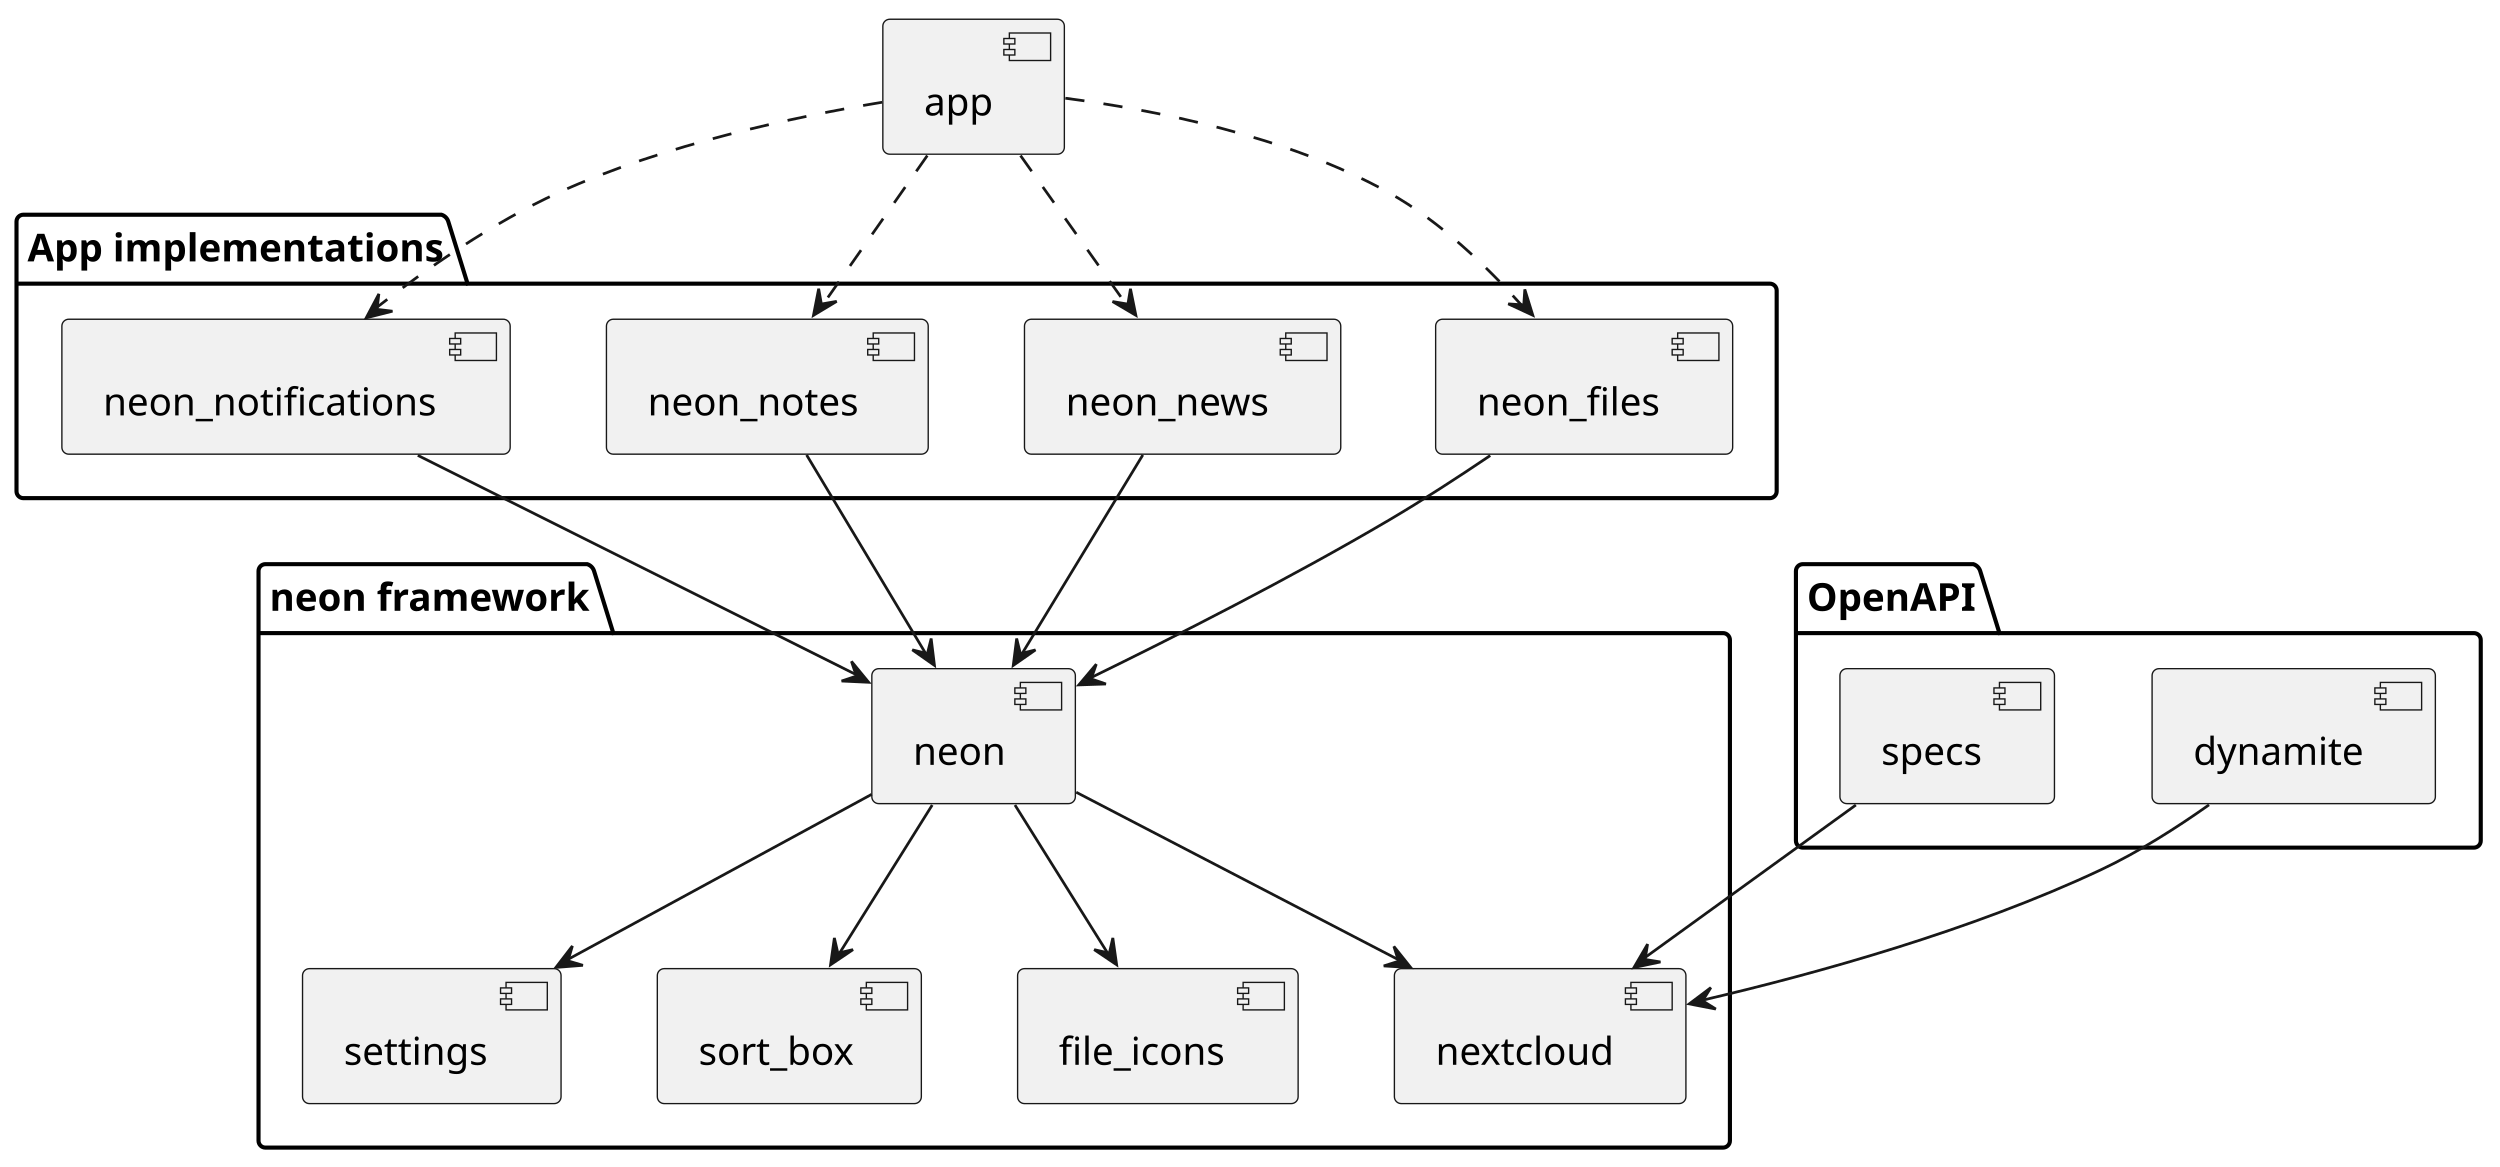
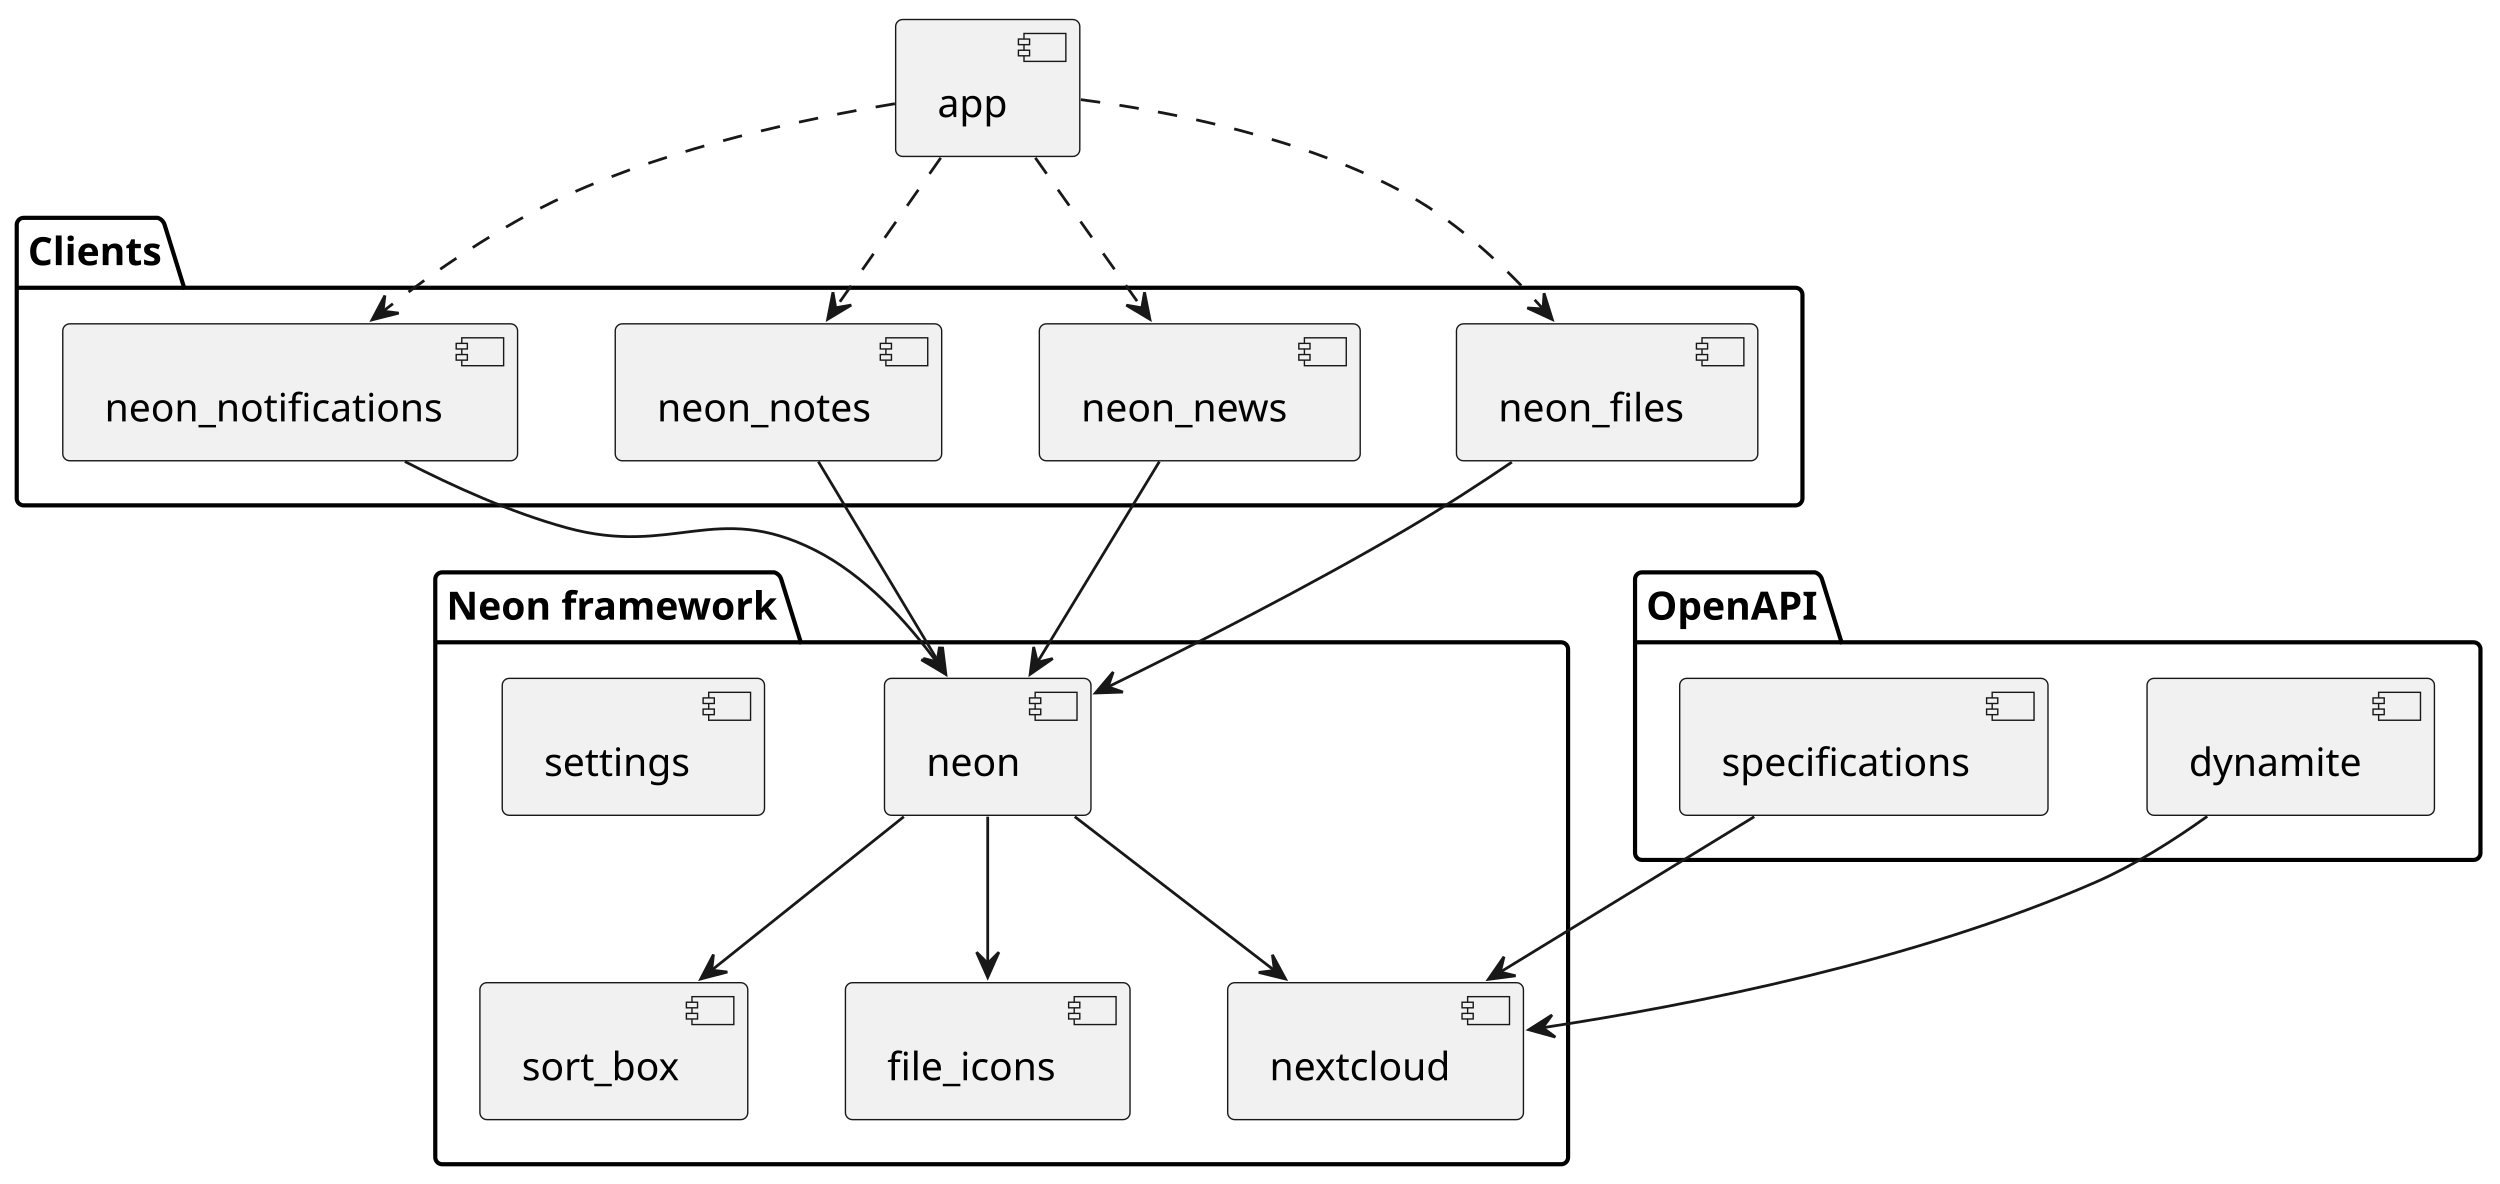
- <svg xmlns="http://www.w3.org/2000/svg" contentStyleType="text/css" height="424px" preserveAspectRatio="none" style="width:909px;height:424px;background:#FFFFFF;" version="1.1" viewBox="0 0 909 424" width="909px" zoomAndPan="magnify">
+ <svg xmlns="http://www.w3.org/2000/svg" contentStyleType="text/css" height="424px" preserveAspectRatio="none" style="width:896px;height:424px;background:#FFFFFF;" version="1.1" viewBox="0 0 896 424" width="896px" zoomAndPan="magnify">
  <defs />
  <g>
-     <g id="cluster_neon framework">
-       <path d="M96.5,205.13 L213.5,205.13 A3.75,3.75 0 0 1 216,207.63 L223,230.198 L626.5,230.198 A2.5,2.5 0 0 1 629,232.698 L629,414.77 A2.5,2.5 0 0 1 626.5,417.27 L96.5,417.27 A2.5,2.5 0 0 1 94,414.77 L94,207.63 A2.5,2.5 0 0 1 96.5,205.13 " fill="none" style="stroke:#000000;stroke-width:1.5;" />
-       <line style="stroke:#000000;stroke-width:1.5;" x1="94" x2="223" y1="230.198" y2="230.198" />
-       <text fill="#000000" font-family="sans-serif" font-size="14" font-weight="bold" lengthAdjust="spacing" textLength="116" x="98" y="222.096">neon framework</text>
+     <g id="cluster_Neon framework">
+       <path d="M158.5,205.13 L277.5,205.13 A3.75,3.75 0 0 1 280,207.63 L287,230.198 L559.5,230.198 A2.5,2.5 0 0 1 562,232.698 L562,414.77 A2.5,2.5 0 0 1 559.5,417.27 L158.5,417.27 A2.5,2.5 0 0 1 156,414.77 L156,207.63 A2.5,2.5 0 0 1 158.5,205.13 " fill="none" style="stroke:#000000;stroke-width:1.5;" />
+       <line style="stroke:#000000;stroke-width:1.5;" x1="156" x2="287" y1="230.198" y2="230.198" />
+       <text fill="#000000" font-family="sans-serif" font-size="14" font-weight="bold" lengthAdjust="spacing" textLength="118" x="160" y="222.096">Neon framework</text>
    </g>
-     <g id="cluster_App implementations">
-       <path d="M8.5,78.07 L160.5,78.07 A3.75,3.75 0 0 1 163,80.57 L170,103.138 L643.5,103.138 A2.5,2.5 0 0 1 646,105.638 L646,178.63 A2.5,2.5 0 0 1 643.5,181.13 L8.5,181.13 A2.5,2.5 0 0 1 6,178.63 L6,80.57 A2.5,2.5 0 0 1 8.5,78.07 " fill="none" style="stroke:#000000;stroke-width:1.5;" />
-       <line style="stroke:#000000;stroke-width:1.5;" x1="6" x2="170" y1="103.138" y2="103.138" />
-       <text fill="#000000" font-family="sans-serif" font-size="14" font-weight="bold" lengthAdjust="spacing" textLength="151" x="10" y="95.036">App implementations</text>
+     <g id="cluster_Clients">
+       <path d="M8.5,78.07 L56.5,78.07 A3.75,3.75 0 0 1 59,80.57 L66,103.138 L643.5,103.138 A2.5,2.5 0 0 1 646,105.638 L646,178.63 A2.5,2.5 0 0 1 643.5,181.13 L8.5,181.13 A2.5,2.5 0 0 1 6,178.63 L6,80.57 A2.5,2.5 0 0 1 8.5,78.07 " fill="none" style="stroke:#000000;stroke-width:1.5;" />
+       <line style="stroke:#000000;stroke-width:1.5;" x1="6" x2="66" y1="103.138" y2="103.138" />
+       <text fill="#000000" font-family="sans-serif" font-size="14" font-weight="bold" lengthAdjust="spacing" textLength="47" x="10" y="95.036">Clients</text>
    </g>
    <g id="cluster_OpenAPI">
-       <path d="M655.5,205.13 L717.5,205.13 A3.75,3.75 0 0 1 720,207.63 L727,230.198 L899.5,230.198 A2.5,2.5 0 0 1 902,232.698 L902,305.7 A2.5,2.5 0 0 1 899.5,308.2 L655.5,308.2 A2.5,2.5 0 0 1 653,305.7 L653,207.63 A2.5,2.5 0 0 1 655.5,205.13 " fill="none" style="stroke:#000000;stroke-width:1.5;" />
-       <line style="stroke:#000000;stroke-width:1.5;" x1="653" x2="727" y1="230.198" y2="230.198" />
-       <text fill="#000000" font-family="sans-serif" font-size="14" font-weight="bold" lengthAdjust="spacing" textLength="61" x="657" y="222.096">OpenAPI</text>
+       <path d="M588.5,205.13 L650.5,205.13 A3.75,3.75 0 0 1 653,207.63 L660,230.198 L886.5,230.198 A2.5,2.5 0 0 1 889,232.698 L889,305.7 A2.5,2.5 0 0 1 886.5,308.2 L588.5,308.2 A2.5,2.5 0 0 1 586,305.7 L586,207.63 A2.5,2.5 0 0 1 588.5,205.13 " fill="none" style="stroke:#000000;stroke-width:1.5;" />
+       <line style="stroke:#000000;stroke-width:1.5;" x1="586" x2="660" y1="230.198" y2="230.198" />
+       <text fill="#000000" font-family="sans-serif" font-size="14" font-weight="bold" lengthAdjust="spacing" textLength="61" x="590" y="222.096">OpenAPI</text>
    </g>
    <g id="elem_neon">
      <rect fill="#F1F1F1" height="49.068" rx="2.5" ry="2.5" style="stroke:#181818;stroke-width:0.5;" width="74" x="317" y="243.13" />
      <rect fill="#F1F1F1" height="10" style="stroke:#181818;stroke-width:0.5;" width="15" x="371" y="248.13" />
      <rect fill="#F1F1F1" height="2" style="stroke:#181818;stroke-width:0.5;" width="4" x="369" y="250.13" />
      <rect fill="#F1F1F1" height="2" style="stroke:#181818;stroke-width:0.5;" width="4" x="369" y="254.13" />
      <text fill="#000000" font-family="sans-serif" font-size="14" lengthAdjust="spacing" textLength="34" x="332" y="278.096">neon</text>
    </g>
    <g id="elem_nextcloud">
-       <rect fill="#F1F1F1" height="49.068" rx="2.5" ry="2.5" style="stroke:#181818;stroke-width:0.5;" width="106" x="507" y="352.2" />
-       <rect fill="#F1F1F1" height="10" style="stroke:#181818;stroke-width:0.5;" width="15" x="593" y="357.2" />
-       <rect fill="#F1F1F1" height="2" style="stroke:#181818;stroke-width:0.5;" width="4" x="591" y="359.2" />
-       <rect fill="#F1F1F1" height="2" style="stroke:#181818;stroke-width:0.5;" width="4" x="591" y="363.2" />
-       <text fill="#000000" font-family="sans-serif" font-size="14" lengthAdjust="spacing" textLength="66" x="522" y="387.166">nextcloud</text>
+       <rect fill="#F1F1F1" height="49.068" rx="2.5" ry="2.5" style="stroke:#181818;stroke-width:0.5;" width="106" x="440" y="352.2" />
+       <rect fill="#F1F1F1" height="10" style="stroke:#181818;stroke-width:0.5;" width="15" x="526" y="357.2" />
+       <rect fill="#F1F1F1" height="2" style="stroke:#181818;stroke-width:0.5;" width="4" x="524" y="359.2" />
+       <rect fill="#F1F1F1" height="2" style="stroke:#181818;stroke-width:0.5;" width="4" x="524" y="363.2" />
+       <text fill="#000000" font-family="sans-serif" font-size="14" lengthAdjust="spacing" textLength="66" x="455" y="387.166">nextcloud</text>
    </g>
    <g id="elem_settings">
-       <rect fill="#F1F1F1" height="49.068" rx="2.5" ry="2.5" style="stroke:#181818;stroke-width:0.5;" width="94" x="110" y="352.2" />
-       <rect fill="#F1F1F1" height="10" style="stroke:#181818;stroke-width:0.5;" width="15" x="184" y="357.2" />
-       <rect fill="#F1F1F1" height="2" style="stroke:#181818;stroke-width:0.5;" width="4" x="182" y="359.2" />
-       <rect fill="#F1F1F1" height="2" style="stroke:#181818;stroke-width:0.5;" width="4" x="182" y="363.2" />
-       <text fill="#000000" font-family="sans-serif" font-size="14" lengthAdjust="spacing" textLength="54" x="125" y="387.166">settings</text>
+       <rect fill="#F1F1F1" height="49.068" rx="2.5" ry="2.5" style="stroke:#181818;stroke-width:0.5;" width="94" x="180" y="243.13" />
+       <rect fill="#F1F1F1" height="10" style="stroke:#181818;stroke-width:0.5;" width="15" x="254" y="248.13" />
+       <rect fill="#F1F1F1" height="2" style="stroke:#181818;stroke-width:0.5;" width="4" x="252" y="250.13" />
+       <rect fill="#F1F1F1" height="2" style="stroke:#181818;stroke-width:0.5;" width="4" x="252" y="254.13" />
+       <text fill="#000000" font-family="sans-serif" font-size="14" lengthAdjust="spacing" textLength="54" x="195" y="278.096">settings</text>
    </g>
    <g id="elem_sort_box">
-       <rect fill="#F1F1F1" height="49.068" rx="2.5" ry="2.5" style="stroke:#181818;stroke-width:0.5;" width="96" x="239" y="352.2" />
-       <rect fill="#F1F1F1" height="10" style="stroke:#181818;stroke-width:0.5;" width="15" x="315" y="357.2" />
-       <rect fill="#F1F1F1" height="2" style="stroke:#181818;stroke-width:0.5;" width="4" x="313" y="359.2" />
-       <rect fill="#F1F1F1" height="2" style="stroke:#181818;stroke-width:0.5;" width="4" x="313" y="363.2" />
-       <text fill="#000000" font-family="sans-serif" font-size="14" lengthAdjust="spacing" textLength="56" x="254" y="387.166">sort_box</text>
+       <rect fill="#F1F1F1" height="49.068" rx="2.5" ry="2.5" style="stroke:#181818;stroke-width:0.5;" width="96" x="172" y="352.2" />
+       <rect fill="#F1F1F1" height="10" style="stroke:#181818;stroke-width:0.5;" width="15" x="248" y="357.2" />
+       <rect fill="#F1F1F1" height="2" style="stroke:#181818;stroke-width:0.5;" width="4" x="246" y="359.2" />
+       <rect fill="#F1F1F1" height="2" style="stroke:#181818;stroke-width:0.5;" width="4" x="246" y="363.2" />
+       <text fill="#000000" font-family="sans-serif" font-size="14" lengthAdjust="spacing" textLength="56" x="187" y="387.166">sort_box</text>
    </g>
    <g id="elem_file_icons">
-       <rect fill="#F1F1F1" height="49.068" rx="2.5" ry="2.5" style="stroke:#181818;stroke-width:0.5;" width="102" x="370" y="352.2" />
-       <rect fill="#F1F1F1" height="10" style="stroke:#181818;stroke-width:0.5;" width="15" x="452" y="357.2" />
-       <rect fill="#F1F1F1" height="2" style="stroke:#181818;stroke-width:0.5;" width="4" x="450" y="359.2" />
-       <rect fill="#F1F1F1" height="2" style="stroke:#181818;stroke-width:0.5;" width="4" x="450" y="363.2" />
-       <text fill="#000000" font-family="sans-serif" font-size="14" lengthAdjust="spacing" textLength="62" x="385" y="387.166">file_icons</text>
+       <rect fill="#F1F1F1" height="49.068" rx="2.5" ry="2.5" style="stroke:#181818;stroke-width:0.5;" width="102" x="303" y="352.2" />
+       <rect fill="#F1F1F1" height="10" style="stroke:#181818;stroke-width:0.5;" width="15" x="385" y="357.2" />
+       <rect fill="#F1F1F1" height="2" style="stroke:#181818;stroke-width:0.5;" width="4" x="383" y="359.2" />
+       <rect fill="#F1F1F1" height="2" style="stroke:#181818;stroke-width:0.5;" width="4" x="383" y="363.2" />
+       <text fill="#000000" font-family="sans-serif" font-size="14" lengthAdjust="spacing" textLength="62" x="318" y="387.166">file_icons</text>
    </g>
    <g id="elem_neon_files">
      <rect fill="#F1F1F1" height="49.068" rx="2.5" ry="2.5" style="stroke:#181818;stroke-width:0.5;" width="108" x="522" y="116.07" />
      <rect fill="#F1F1F1" height="10" style="stroke:#181818;stroke-width:0.5;" width="15" x="610" y="121.07" />
      <rect fill="#F1F1F1" height="2" style="stroke:#181818;stroke-width:0.5;" width="4" x="608" y="123.07" />
      <rect fill="#F1F1F1" height="2" style="stroke:#181818;stroke-width:0.5;" width="4" x="608" y="127.07" />
      <text fill="#000000" font-family="sans-serif" font-size="14" lengthAdjust="spacing" textLength="68" x="537" y="151.036">neon_files</text>
    </g>
    <g id="elem_neon_news">
      <rect fill="#F1F1F1" height="49.068" rx="2.5" ry="2.5" style="stroke:#181818;stroke-width:0.5;" width="115" x="372.5" y="116.07" />
      <rect fill="#F1F1F1" height="10" style="stroke:#181818;stroke-width:0.5;" width="15" x="467.5" y="121.07" />
      <rect fill="#F1F1F1" height="2" style="stroke:#181818;stroke-width:0.5;" width="4" x="465.5" y="123.07" />
      <rect fill="#F1F1F1" height="2" style="stroke:#181818;stroke-width:0.5;" width="4" x="465.5" y="127.07" />
      <text fill="#000000" font-family="sans-serif" font-size="14" lengthAdjust="spacing" textLength="75" x="387.5" y="151.036">neon_news</text>
    </g>
    <g id="elem_neon_notes">
      <rect fill="#F1F1F1" height="49.068" rx="2.5" ry="2.5" style="stroke:#181818;stroke-width:0.5;" width="117" x="220.5" y="116.07" />
      <rect fill="#F1F1F1" height="10" style="stroke:#181818;stroke-width:0.5;" width="15" x="317.5" y="121.07" />
      <rect fill="#F1F1F1" height="2" style="stroke:#181818;stroke-width:0.5;" width="4" x="315.5" y="123.07" />
      <rect fill="#F1F1F1" height="2" style="stroke:#181818;stroke-width:0.5;" width="4" x="315.5" y="127.07" />
      <text fill="#000000" font-family="sans-serif" font-size="14" lengthAdjust="spacing" textLength="77" x="235.5" y="151.036">neon_notes</text>
    </g>
    <g id="elem_neon_notifications">
      <rect fill="#F1F1F1" height="49.068" rx="2.5" ry="2.5" style="stroke:#181818;stroke-width:0.5;" width="163" x="22.5" y="116.07" />
      <rect fill="#F1F1F1" height="10" style="stroke:#181818;stroke-width:0.5;" width="15" x="165.5" y="121.07" />
      <rect fill="#F1F1F1" height="2" style="stroke:#181818;stroke-width:0.5;" width="4" x="163.5" y="123.07" />
      <rect fill="#F1F1F1" height="2" style="stroke:#181818;stroke-width:0.5;" width="4" x="163.5" y="127.07" />
      <text fill="#000000" font-family="sans-serif" font-size="14" lengthAdjust="spacing" textLength="123" x="37.5" y="151.036">neon_notifications</text>
    </g>
    <g id="elem_dynamite">
-       <rect fill="#F1F1F1" height="49.068" rx="2.5" ry="2.5" style="stroke:#181818;stroke-width:0.5;" width="103" x="782.5" y="243.13" />
-       <rect fill="#F1F1F1" height="10" style="stroke:#181818;stroke-width:0.5;" width="15" x="865.5" y="248.13" />
-       <rect fill="#F1F1F1" height="2" style="stroke:#181818;stroke-width:0.5;" width="4" x="863.5" y="250.13" />
-       <rect fill="#F1F1F1" height="2" style="stroke:#181818;stroke-width:0.5;" width="4" x="863.5" y="254.13" />
-       <text fill="#000000" font-family="sans-serif" font-size="14" lengthAdjust="spacing" textLength="63" x="797.5" y="278.096">dynamite</text>
+       <rect fill="#F1F1F1" height="49.068" rx="2.5" ry="2.5" style="stroke:#181818;stroke-width:0.5;" width="103" x="769.5" y="243.13" />
+       <rect fill="#F1F1F1" height="10" style="stroke:#181818;stroke-width:0.5;" width="15" x="852.5" y="248.13" />
+       <rect fill="#F1F1F1" height="2" style="stroke:#181818;stroke-width:0.5;" width="4" x="850.5" y="250.13" />
+       <rect fill="#F1F1F1" height="2" style="stroke:#181818;stroke-width:0.5;" width="4" x="850.5" y="254.13" />
+       <text fill="#000000" font-family="sans-serif" font-size="14" lengthAdjust="spacing" textLength="63" x="784.5" y="278.096">dynamite</text>
    </g>
-     <g id="elem_specs">
-       <rect fill="#F1F1F1" height="49.068" rx="2.5" ry="2.5" style="stroke:#181818;stroke-width:0.5;" width="78" x="669" y="243.13" />
-       <rect fill="#F1F1F1" height="10" style="stroke:#181818;stroke-width:0.5;" width="15" x="727" y="248.13" />
-       <rect fill="#F1F1F1" height="2" style="stroke:#181818;stroke-width:0.5;" width="4" x="725" y="250.13" />
-       <rect fill="#F1F1F1" height="2" style="stroke:#181818;stroke-width:0.5;" width="4" x="725" y="254.13" />
-       <text fill="#000000" font-family="sans-serif" font-size="14" lengthAdjust="spacing" textLength="38" x="684" y="278.096">specs</text>
+     <g id="elem_specifications">
+       <rect fill="#F1F1F1" height="49.068" rx="2.5" ry="2.5" style="stroke:#181818;stroke-width:0.5;" width="132" x="602" y="243.13" />
+       <rect fill="#F1F1F1" height="10" style="stroke:#181818;stroke-width:0.5;" width="15" x="714" y="248.13" />
+       <rect fill="#F1F1F1" height="2" style="stroke:#181818;stroke-width:0.5;" width="4" x="712" y="250.13" />
+       <rect fill="#F1F1F1" height="2" style="stroke:#181818;stroke-width:0.5;" width="4" x="712" y="254.13" />
+       <text fill="#000000" font-family="sans-serif" font-size="14" lengthAdjust="spacing" textLength="92" x="617" y="278.096">specifications</text>
    </g>
    <g id="elem_app">
      <rect fill="#F1F1F1" height="49.068" rx="2.5" ry="2.5" style="stroke:#181818;stroke-width:0.5;" width="66" x="321" y="7" />
      <rect fill="#F1F1F1" height="10" style="stroke:#181818;stroke-width:0.5;" width="15" x="367" y="12" />
      <rect fill="#F1F1F1" height="2" style="stroke:#181818;stroke-width:0.5;" width="4" x="365" y="14" />
      <rect fill="#F1F1F1" height="2" style="stroke:#181818;stroke-width:0.5;" width="4" x="365" y="18" />
      <text fill="#000000" font-family="sans-serif" font-size="14" lengthAdjust="spacing" textLength="26" x="336" y="41.966">app</text>
    </g>
    <g id="link_app_neon_files">
-       <path d="M387.36,35.71 C419.26,39.9 467.85,49.32 505,70.07 C523.57,80.43 540.71,96.94 553.5,111.26 " fill="none" id="app-to-neon_files" style="stroke:#181818;stroke-width:1.0;stroke-dasharray:7.0,7.0;" />
-       <polygon fill="#181818" points="557.33,114.63,554.416,105.222,554.038,110.866,548.394,110.488,557.33,114.63" style="stroke:#181818;stroke-width:1.0;" />
+       <path d="M387.36,35.71 C419.26,39.9 467.85,49.32 505,70.07 C523.41,80.34 540.42,96.65 553.17,110.89 " fill="none" id="app-to-neon_files" style="stroke:#181818;stroke-width:1.0;stroke-dasharray:7.0,7.0;" />
+       <polygon fill="#181818" points="556.33,114.49,553.396,105.088,553.03,110.733,547.385,110.368,556.33,114.49" style="stroke:#181818;stroke-width:1.0;" />
    </g>
    <g id="link_app_neon_news">
-       <path d="M371.06,56.56 C382.5,72.68 397.62,93.99 409.69,110.98 " fill="none" id="app-to-neon_news" style="stroke:#181818;stroke-width:1.0;stroke-dasharray:7.0,7.0;" />
-       <polygon fill="#181818" points="413,114.65,411.037,104.999,410.099,110.578,404.521,109.64,413,114.65" style="stroke:#181818;stroke-width:1.0;" />
+       <path d="M371.06,56.56 C382.4,72.54 397.36,93.62 409.38,110.54 " fill="none" id="app-to-neon_news" style="stroke:#181818;stroke-width:1.0;stroke-dasharray:7.0,7.0;" />
+       <polygon fill="#181818" points="412.12,114.42,410.195,104.761,409.236,110.336,403.661,109.376,412.12,114.42" style="stroke:#181818;stroke-width:1.0;" />
    </g>
    <g id="link_app_neon_notes">
-       <path d="M337.17,56.56 C325.88,72.68 310.95,93.99 299.05,110.98 " fill="none" id="app-to-neon_notes" style="stroke:#181818;stroke-width:1.0;stroke-dasharray:7.0,7.0;" />
-       <polygon fill="#181818" points="295.78,114.65,304.219,109.573,298.648,110.555,297.666,104.984,295.78,114.65" style="stroke:#181818;stroke-width:1.0;" />
+       <path d="M337.17,56.56 C325.97,72.54 311.21,93.62 299.35,110.54 " fill="none" id="app-to-neon_notes" style="stroke:#181818;stroke-width:1.0;stroke-dasharray:7.0,7.0;" />
+       <polygon fill="#181818" points="296.64,114.41,305.079,109.333,299.508,110.314,298.526,104.743,296.64,114.41" style="stroke:#181818;stroke-width:1.0;" />
    </g>
    <g id="link_app_neon_notifications">
-       <path d="M320.73,37.18 C289.33,42.4 241.46,52.52 203,70.07 C179.22,80.91 155.16,97.65 136.72,111.98 " fill="none" id="app-to-neon_notifications" style="stroke:#181818;stroke-width:1.0;stroke-dasharray:7.0,7.0;" />
-       <polygon fill="#181818" points="133.15,115.57,142.697,113.152,137.081,112.48,137.753,106.863,133.15,115.57" style="stroke:#181818;stroke-width:1.0;" />
+       <path d="M320.73,37.18 C289.33,42.4 241.46,52.52 203,70.07 C179.42,80.82 155.57,97.37 137.19,111.62 " fill="none" id="app-to-neon_notifications" style="stroke:#181818;stroke-width:1.0;stroke-dasharray:7.0,7.0;" />
+       <polygon fill="#181818" points="133.34,114.63,142.888,112.216,137.272,111.541,137.947,105.925,133.34,114.63" style="stroke:#181818;stroke-width:1.0;" />
    </g>
    <g id="link_neon_files_neon">
-       <path d="M541.85,165.63 C530.32,173.42 517.27,181.91 505,189.13 C469.23,210.2 427.11,231.55 396.46,246.5 " fill="none" id="neon_files-to-neon" style="stroke:#181818;stroke-width:1.0;" />
-       <polygon fill="#181818" points="392.26,249.03,402.103,248.696,396.757,246.845,398.608,241.5,392.26,249.03" style="stroke:#181818;stroke-width:1.0;" />
+       <path d="M541.85,165.63 C530.32,173.42 517.27,181.91 505,189.13 C469.38,210.11 427.46,231.38 396.84,246.32 " fill="none" id="neon_files-to-neon" style="stroke:#181818;stroke-width:1.0;" />
+       <polygon fill="#181818" points="392.62,248.37,402.463,248.036,397.118,246.185,398.968,240.84,392.62,248.37" style="stroke:#181818;stroke-width:1.0;" />
    </g>
    <g id="link_neon_news_neon">
-       <path d="M415.53,165.42 C403.01,186.02 384.87,215.87 371.53,237.82 " fill="none" id="neon_news-to-neon" style="stroke:#181818;stroke-width:1.0;" />
-       <polygon fill="#181818" points="368.42,241.94,376.503,236.312,371.009,237.663,369.659,232.169,368.42,241.94" style="stroke:#181818;stroke-width:1.0;" />
+       <path d="M415.53,165.42 C403.06,185.93 385.02,215.62 371.7,237.54 " fill="none" id="neon_news-to-neon" style="stroke:#181818;stroke-width:1.0;" />
+       <polygon fill="#181818" points="369.21,241.64,377.306,236.032,371.81,237.369,370.473,231.872,369.21,241.64" style="stroke:#181818;stroke-width:1.0;" />
    </g>
    <g id="link_neon_notes_neon">
-       <path d="M293.28,165.42 C305.64,186.02 323.54,215.87 336.7,237.82 " fill="none" id="neon_notes-to-neon" style="stroke:#181818;stroke-width:1.0;" />
-       <polygon fill="#181818" points="339.77,241.94,338.57,232.165,337.197,237.653,331.71,236.28,339.77,241.94" style="stroke:#181818;stroke-width:1.0;" />
+       <path d="M293.28,165.42 C305.59,185.93 323.39,215.62 336.53,237.54 " fill="none" id="neon_notes-to-neon" style="stroke:#181818;stroke-width:1.0;" />
+       <polygon fill="#181818" points="338.99,241.64,337.789,231.865,336.418,237.352,330.93,235.981,338.99,241.64" style="stroke:#181818;stroke-width:1.0;" />
    </g>
    <g id="link_neon_notifications_neon">
-       <path d="M151.91,165.57 C198.09,188.67 267.32,223.3 311.57,245.44 " fill="none" id="neon_notifications-to-neon" style="stroke:#181818;stroke-width:1.0;" />
-       <polygon fill="#181818" points="315.84,248.08,309.589,240.469,311.371,245.838,306.002,247.62,315.84,248.08" style="stroke:#181818;stroke-width:1.0;" />
+       <path d="M145.1,165.41 C162.43,174.35 183.15,183.67 203,189.13 C241.29,199.68 256.52,179.28 292,197.13 C310.04,206.21 325.24,222.98 336.07,237.78 " fill="none" id="neon_notifications-to-neon" style="stroke:#181818;stroke-width:1.0;" />
+       <polygon fill="#181818" points="338.69,241.47,336.727,231.819,335.789,237.398,330.211,236.46,338.69,241.47" style="stroke:#181818;stroke-width:1.0;" />
    </g>
    <g id="link_neon_nextcloud">
-       <path d="M391.31,288.06 C424.13,305.12 472.22,330.11 508.67,349.06 " fill="none" id="neon-to-nextcloud" style="stroke:#181818;stroke-width:1.0;" />
-       <polygon fill="#181818" points="512.96,351.81,506.817,344.112,508.523,349.505,503.129,351.212,512.96,351.81" style="stroke:#181818;stroke-width:1.0;" />
-     </g>
-     <g id="link_neon_settings">
-       <path d="M316.95,288.81 C285.61,305.84 240.45,330.38 206.11,349.05 " fill="none" id="neon-to-settings" style="stroke:#181818;stroke-width:1.0;" />
-       <polygon fill="#181818" points="202.12,351.76,211.938,350.986,206.516,349.377,208.125,343.954,202.12,351.76" style="stroke:#181818;stroke-width:1.0;" />
+       <path d="M385.19,292.7 C406.48,309.09 434.73,330.85 456.97,347.98 " fill="none" id="neon-to-nextcloud" style="stroke:#181818;stroke-width:1.0;" />
+       <polygon fill="#181818" points="460.71,350.86,456.033,342.192,456.753,347.803,451.142,348.523,460.71,350.86" style="stroke:#181818;stroke-width:1.0;" />
    </g>
    <g id="link_neon_sort_box">
-       <path d="M338.96,292.7 C328.88,308.81 315.54,330.12 304.91,347.12 " fill="none" id="neon-to-sort_box" style="stroke:#181818;stroke-width:1.0;" />
-       <polygon fill="#181818" points="301.99,350.79,310.157,345.285,304.644,346.552,303.377,341.039,301.99,350.79" style="stroke:#181818;stroke-width:1.0;" />
+       <path d="M323.93,292.7 C303.5,309.02 276.4,330.67 255,347.77 " fill="none" id="neon-to-sort_box" style="stroke:#181818;stroke-width:1.0;" />
+       <polygon fill="#181818" points="251.15,350.84,260.683,348.367,255.063,347.727,255.702,342.106,251.15,350.84" style="stroke:#181818;stroke-width:1.0;" />
    </g>
    <g id="link_neon_file_icons">
-       <path d="M369.04,292.7 C379.12,308.81 392.46,330.12 403.09,347.12 " fill="none" id="neon-to-file_icons" style="stroke:#181818;stroke-width:1.0;" />
-       <polygon fill="#181818" points="406.01,350.79,404.623,341.039,403.356,346.552,397.843,345.285,406.01,350.79" style="stroke:#181818;stroke-width:1.0;" />
+       <path d="M354,292.7 C354,308.26 354,328.67 354,345.36 " fill="none" id="neon-to-file_icons" style="stroke:#181818;stroke-width:1.0;" />
+       <polygon fill="#181818" points="354,350.27,358,341.27,354,345.27,350,341.27,354,350.27" style="stroke:#181818;stroke-width:1.0;" />
    </g>
    <g id="link_dynamite_nextcloud">
-       <path d="M803.2,292.64 C791.42,300.97 777.55,309.82 764,316.2 C717.3,338.2 660.71,353.94 618.99,363.68 " fill="none" id="dynamite-to-nextcloud" style="stroke:#181818;stroke-width:1.0;" />
-       <polygon fill="#181818" points="614.2,365.02,623.871,366.885,619.071,363.892,622.065,359.092,614.2,365.02" style="stroke:#181818;stroke-width:1.0;" />
+       <path d="M791.08,292.58 C779.18,301.1 765,310.09 751,316.2 C686.33,344.44 606.45,360.22 552.85,368.33 " fill="none" id="dynamite-to-nextcloud" style="stroke:#181818;stroke-width:1.0;" />
+       <polygon fill="#181818" points="547.94,369.06,557.434,371.678,552.885,368.317,556.246,363.767,547.94,369.06" style="stroke:#181818;stroke-width:1.0;" />
    </g>
-     <g id="link_specs_nextcloud">
-       <path d="M674.79,292.7 C651.93,309.23 621.54,331.22 597.77,348.42 " fill="none" id="specs-to-nextcloud" style="stroke:#181818;stroke-width:1.0;" />
-       <polygon fill="#181818" points="594.1,351.79,603.739,349.766,598.154,348.864,599.056,343.279,594.1,351.79" style="stroke:#181818;stroke-width:1.0;" />
+     <g id="link_specifications_nextcloud">
+       <path d="M628.73,292.7 C601.71,309.23 565.76,331.22 537.65,348.42 " fill="none" id="specifications-to-nextcloud" style="stroke:#181818;stroke-width:1.0;" />
+       <polygon fill="#181818" points="533.43,351,543.196,349.723,537.697,348.394,539.026,342.895,533.43,351" style="stroke:#181818;stroke-width:1.0;" />
    </g>
  </g>
</svg>
